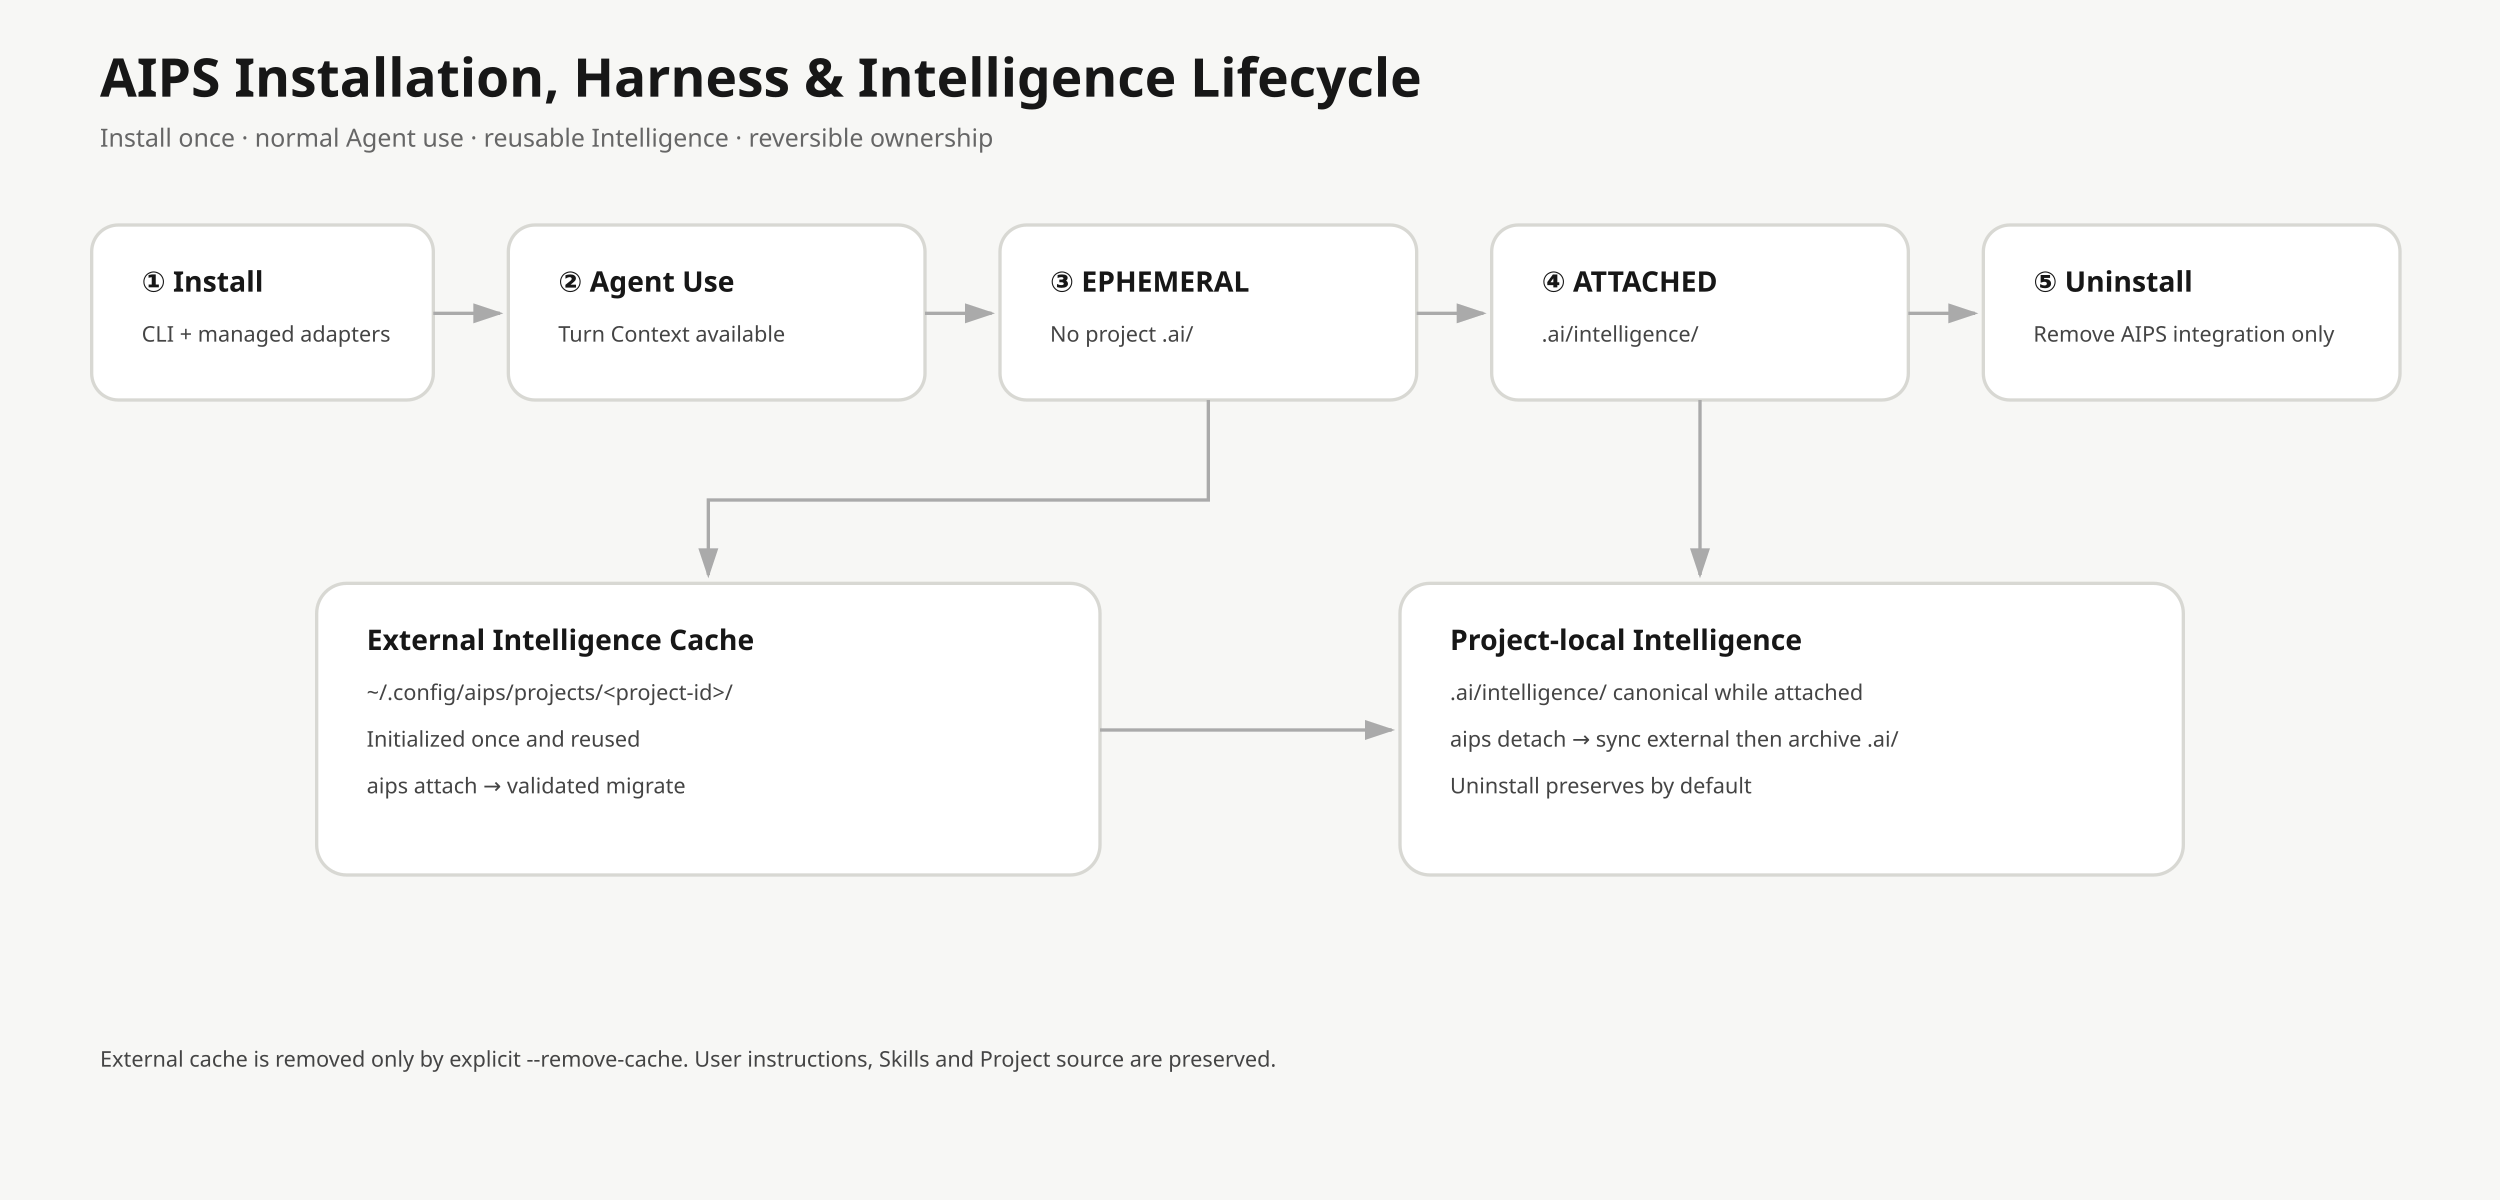
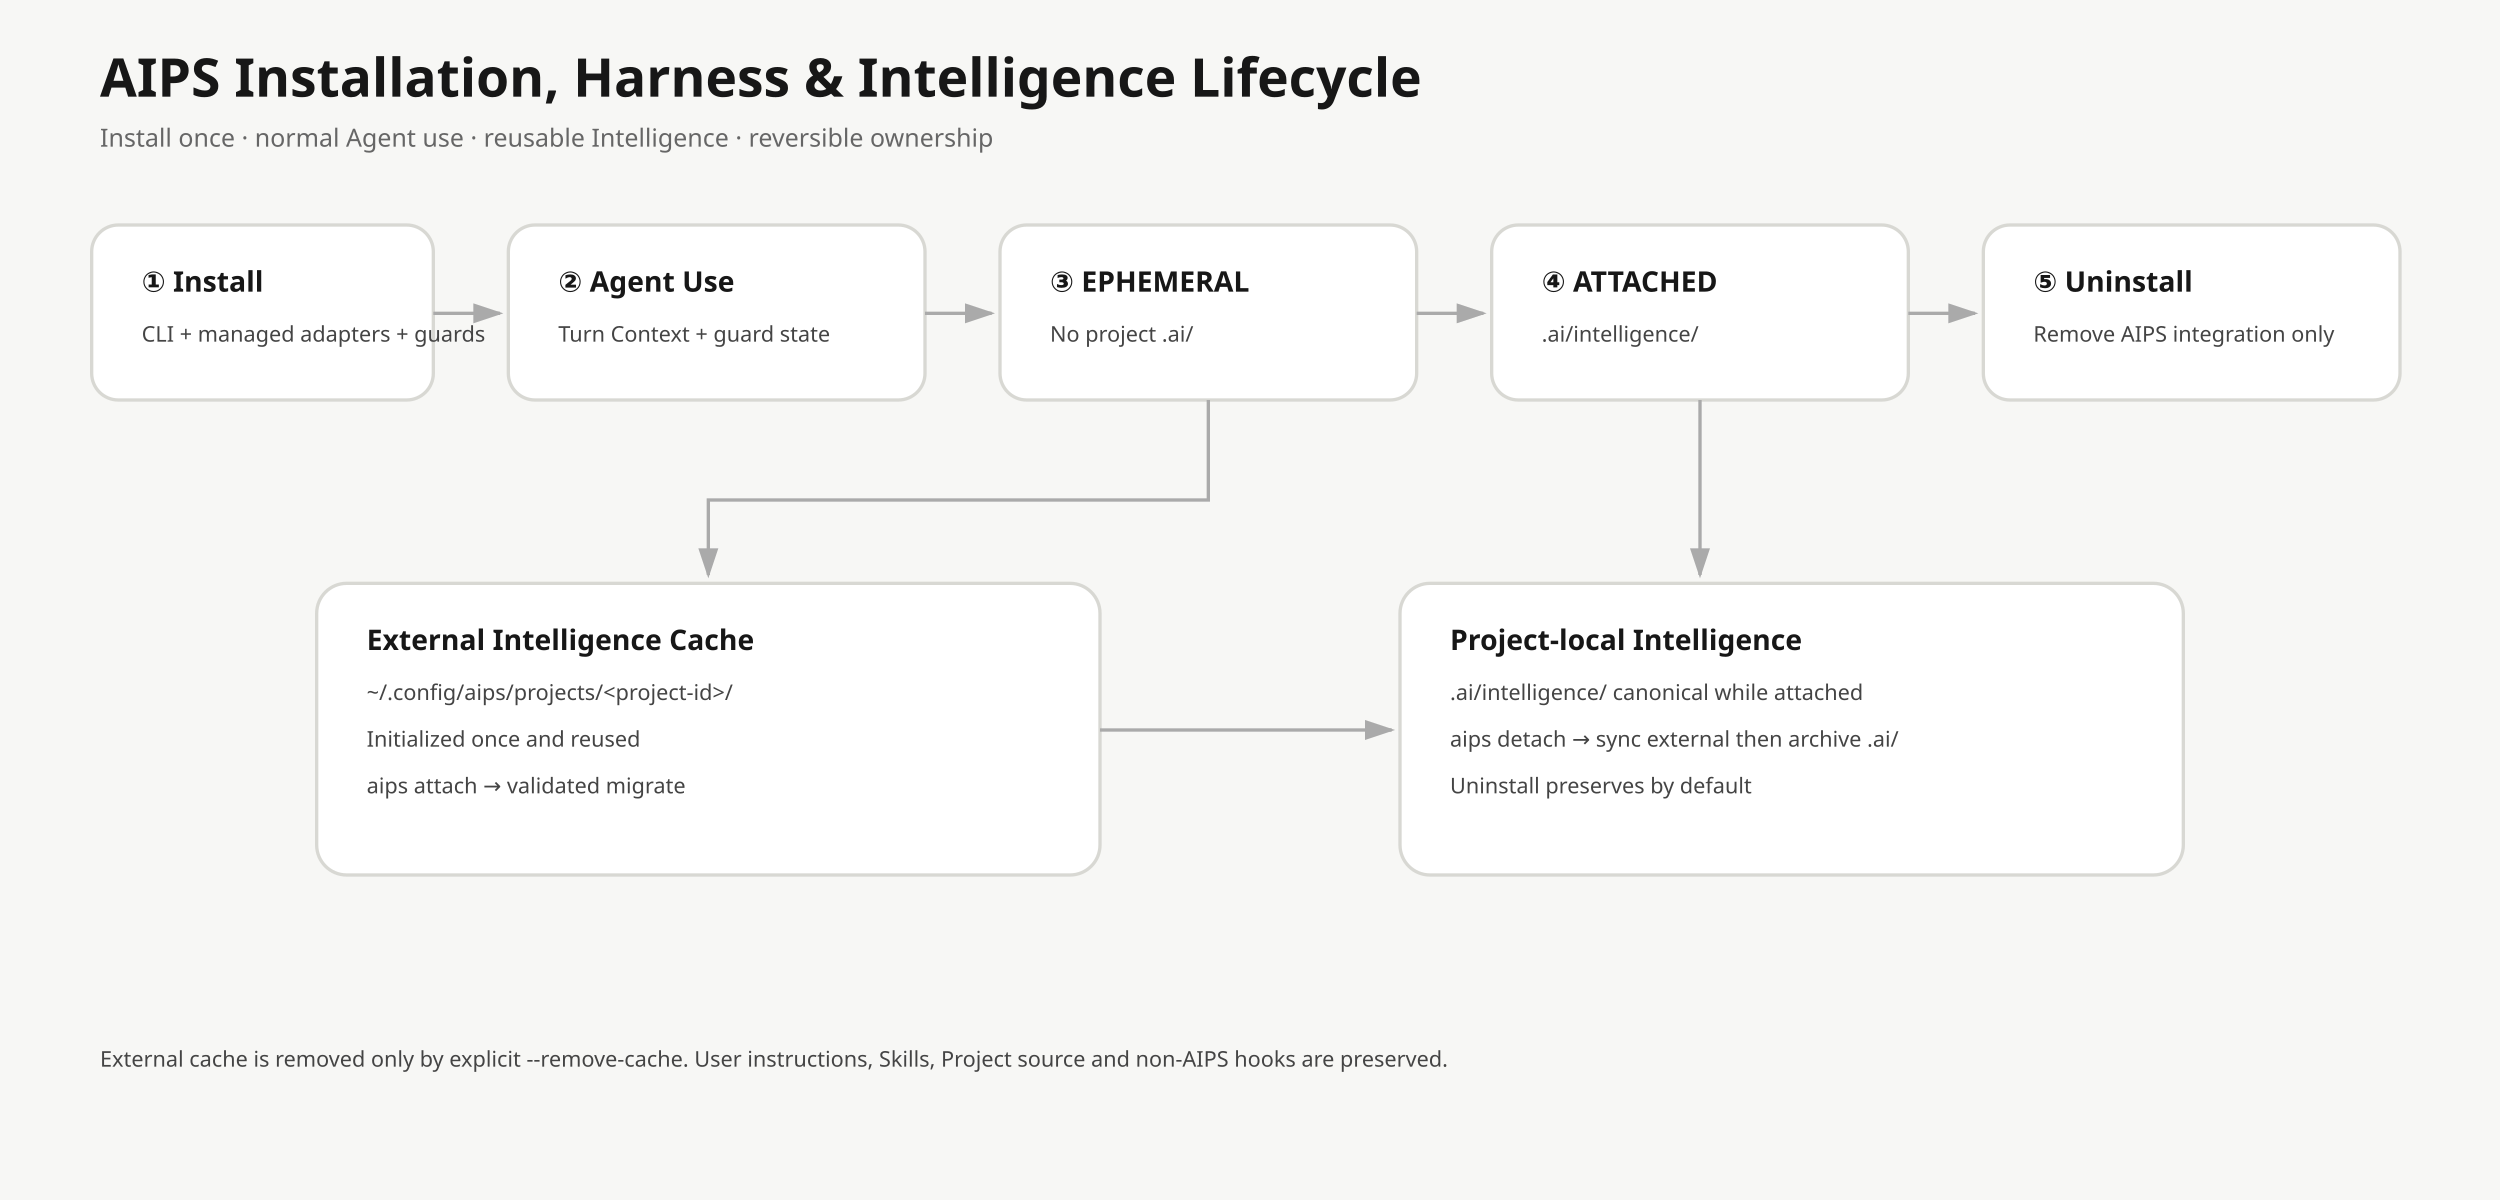
<svg xmlns="http://www.w3.org/2000/svg" width="1500" height="720" viewBox="0 0 1500 720">
  <rect width="1500" height="720" fill="#f7f7f5" />
  <style>.title{font:700 32px system-ui,sans-serif;fill:#171717}.sub{font:400 15px system-ui,sans-serif;fill:#666}.h{font:700 17px system-ui,sans-serif;fill:#171717}.t{font:400 13px system-ui,sans-serif;fill:#444}.box{fill:#fff;stroke:#d8d8d3;stroke-width:2}.line{stroke:#aaa;stroke-width:2;fill:none;marker-end:url(#a)}</style>
  <defs>
    <marker id="a" markerWidth="10" markerHeight="10" refX="8" refY="3" orient="auto">
      <path d="M0,0 L0,6 L9,3 z" fill="#aaa" />
    </marker>
  </defs>
  <text x="60" y="58" class="title">AIPS Installation, Harness &amp; Intelligence Lifecycle</text>
  <text x="60" y="88" class="sub">Install once · normal Agent use · reusable Intelligence · reversible ownership</text>
  <rect x="55" y="135" width="205" height="105" rx="16" class="box" />
  <text x="85" y="175" class="h">① Install</text>
-   <text x="85" y="205" class="t">CLI + managed adapters</text>
+   <text x="85" y="205" class="t">CLI + managed adapters + guards</text>
  <rect x="305" y="135" width="250" height="105" rx="16" class="box" />
  <text x="335" y="175" class="h">② Agent Use</text>
-   <text x="335" y="205" class="t">Turn Context available</text>
+   <text x="335" y="205" class="t">Turn Context + guard state</text>
  <rect x="600" y="135" width="250" height="105" rx="16" class="box" />
  <text x="630" y="175" class="h">③ EPHEMERAL</text>
  <text x="630" y="205" class="t">No project .ai/</text>
  <rect x="895" y="135" width="250" height="105" rx="16" class="box" />
  <text x="925" y="175" class="h">④ ATTACHED</text>
  <text x="925" y="205" class="t">.ai/intelligence/</text>
  <rect x="1190" y="135" width="250" height="105" rx="16" class="box" />
  <text x="1220" y="175" class="h">⑤ Uninstall</text>
  <text x="1220" y="205" class="t">Remove AIPS integration only</text>
  <path d="M260 188 L300 188" class="line" />
  <path d="M555 188 L595 188" class="line" />
  <path d="M850 188 L890 188" class="line" />
  <path d="M1145 188 L1185 188" class="line" />
  <rect x="190" y="350" width="470" height="175" rx="18" class="box" />
  <text x="220" y="390" class="h">External Intelligence Cache</text>
  <text x="220" y="420" class="t">~/.config/aips/projects/&lt;project-id&gt;/</text>
  <text x="220" y="448" class="t">Initialized once and reused</text>
  <text x="220" y="476" class="t">aips attach → validated migrate</text>
  <rect x="840" y="350" width="470" height="175" rx="18" class="box" />
  <text x="870" y="390" class="h">Project-local Intelligence</text>
  <text x="870" y="420" class="t">.ai/intelligence/ canonical while attached</text>
  <text x="870" y="448" class="t">aips detach → sync external then archive .ai/</text>
  <text x="870" y="476" class="t">Uninstall preserves by default</text>
  <path d="M725 240 L725 300 L425 300 L425 345" class="line" />
  <path d="M1020 240 L1020 345" class="line" />
  <path d="M660 438 L835 438" class="line" />
-   <text x="60" y="640" class="t">External cache is removed only by explicit --remove-cache. User instructions, Skills and Project source are preserved.</text>
+   <text x="60" y="640" class="t">External cache is removed only by explicit --remove-cache. User instructions, Skills, Project source and non-AIPS hooks are preserved.</text>
</svg>
